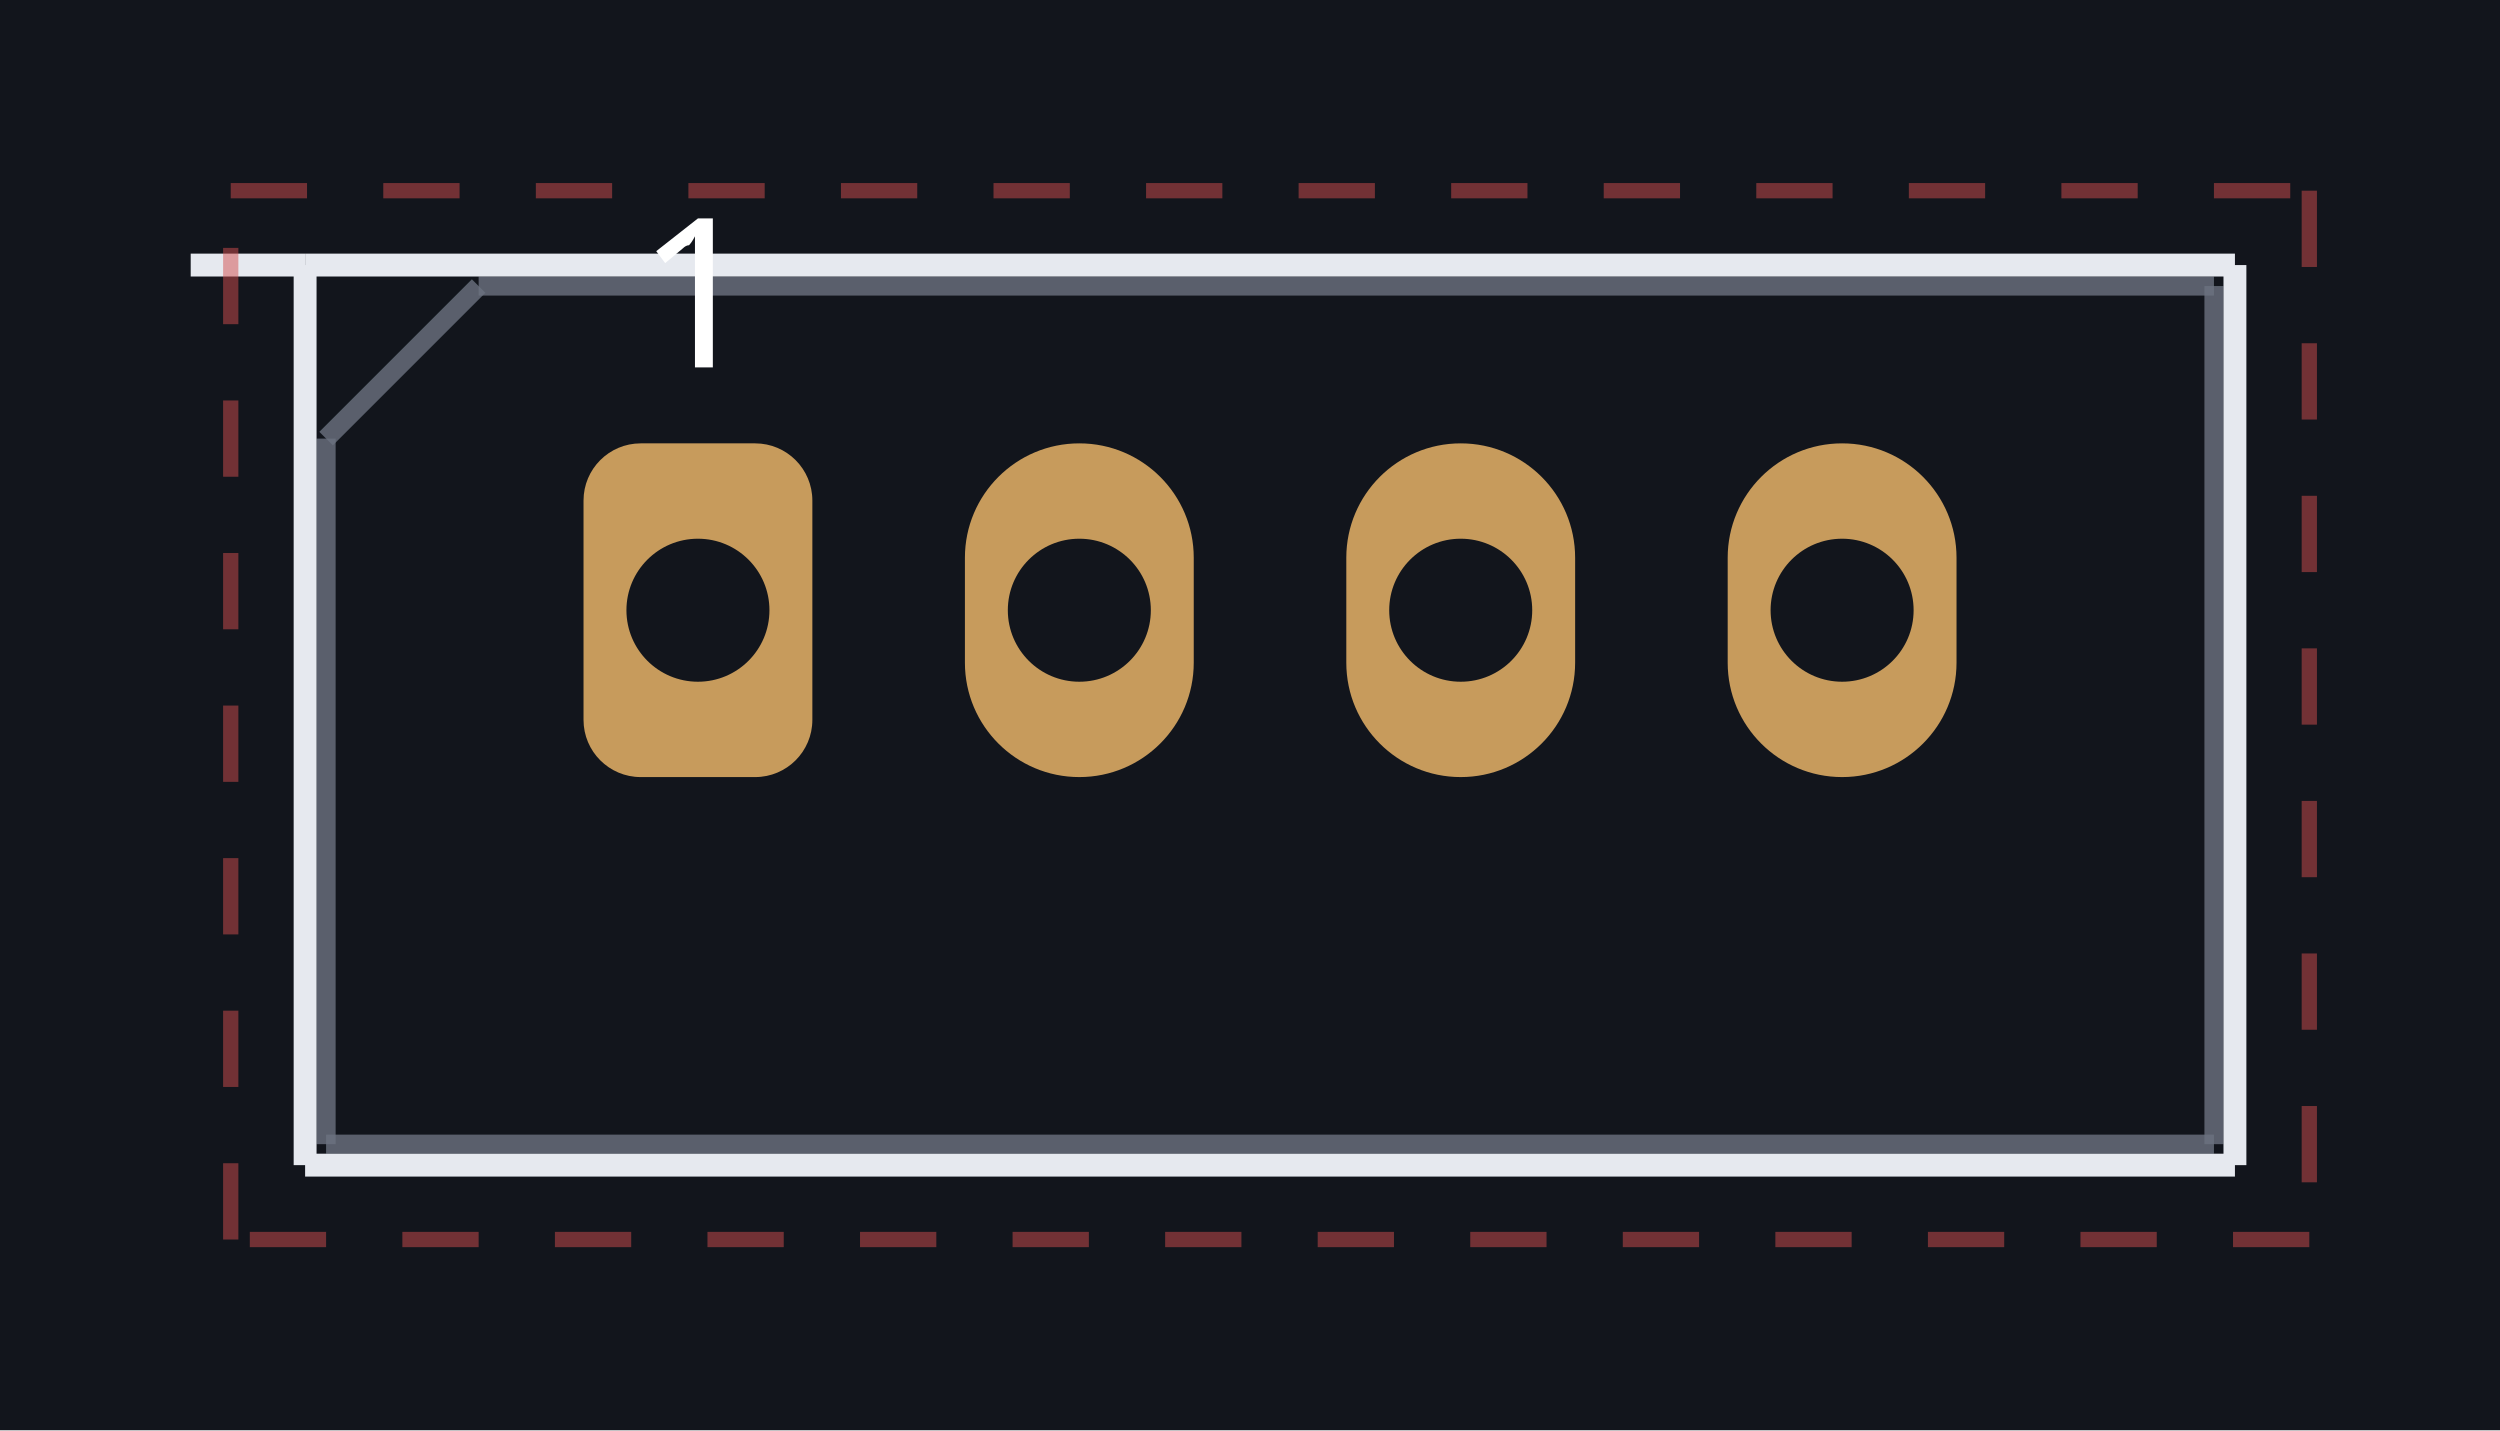
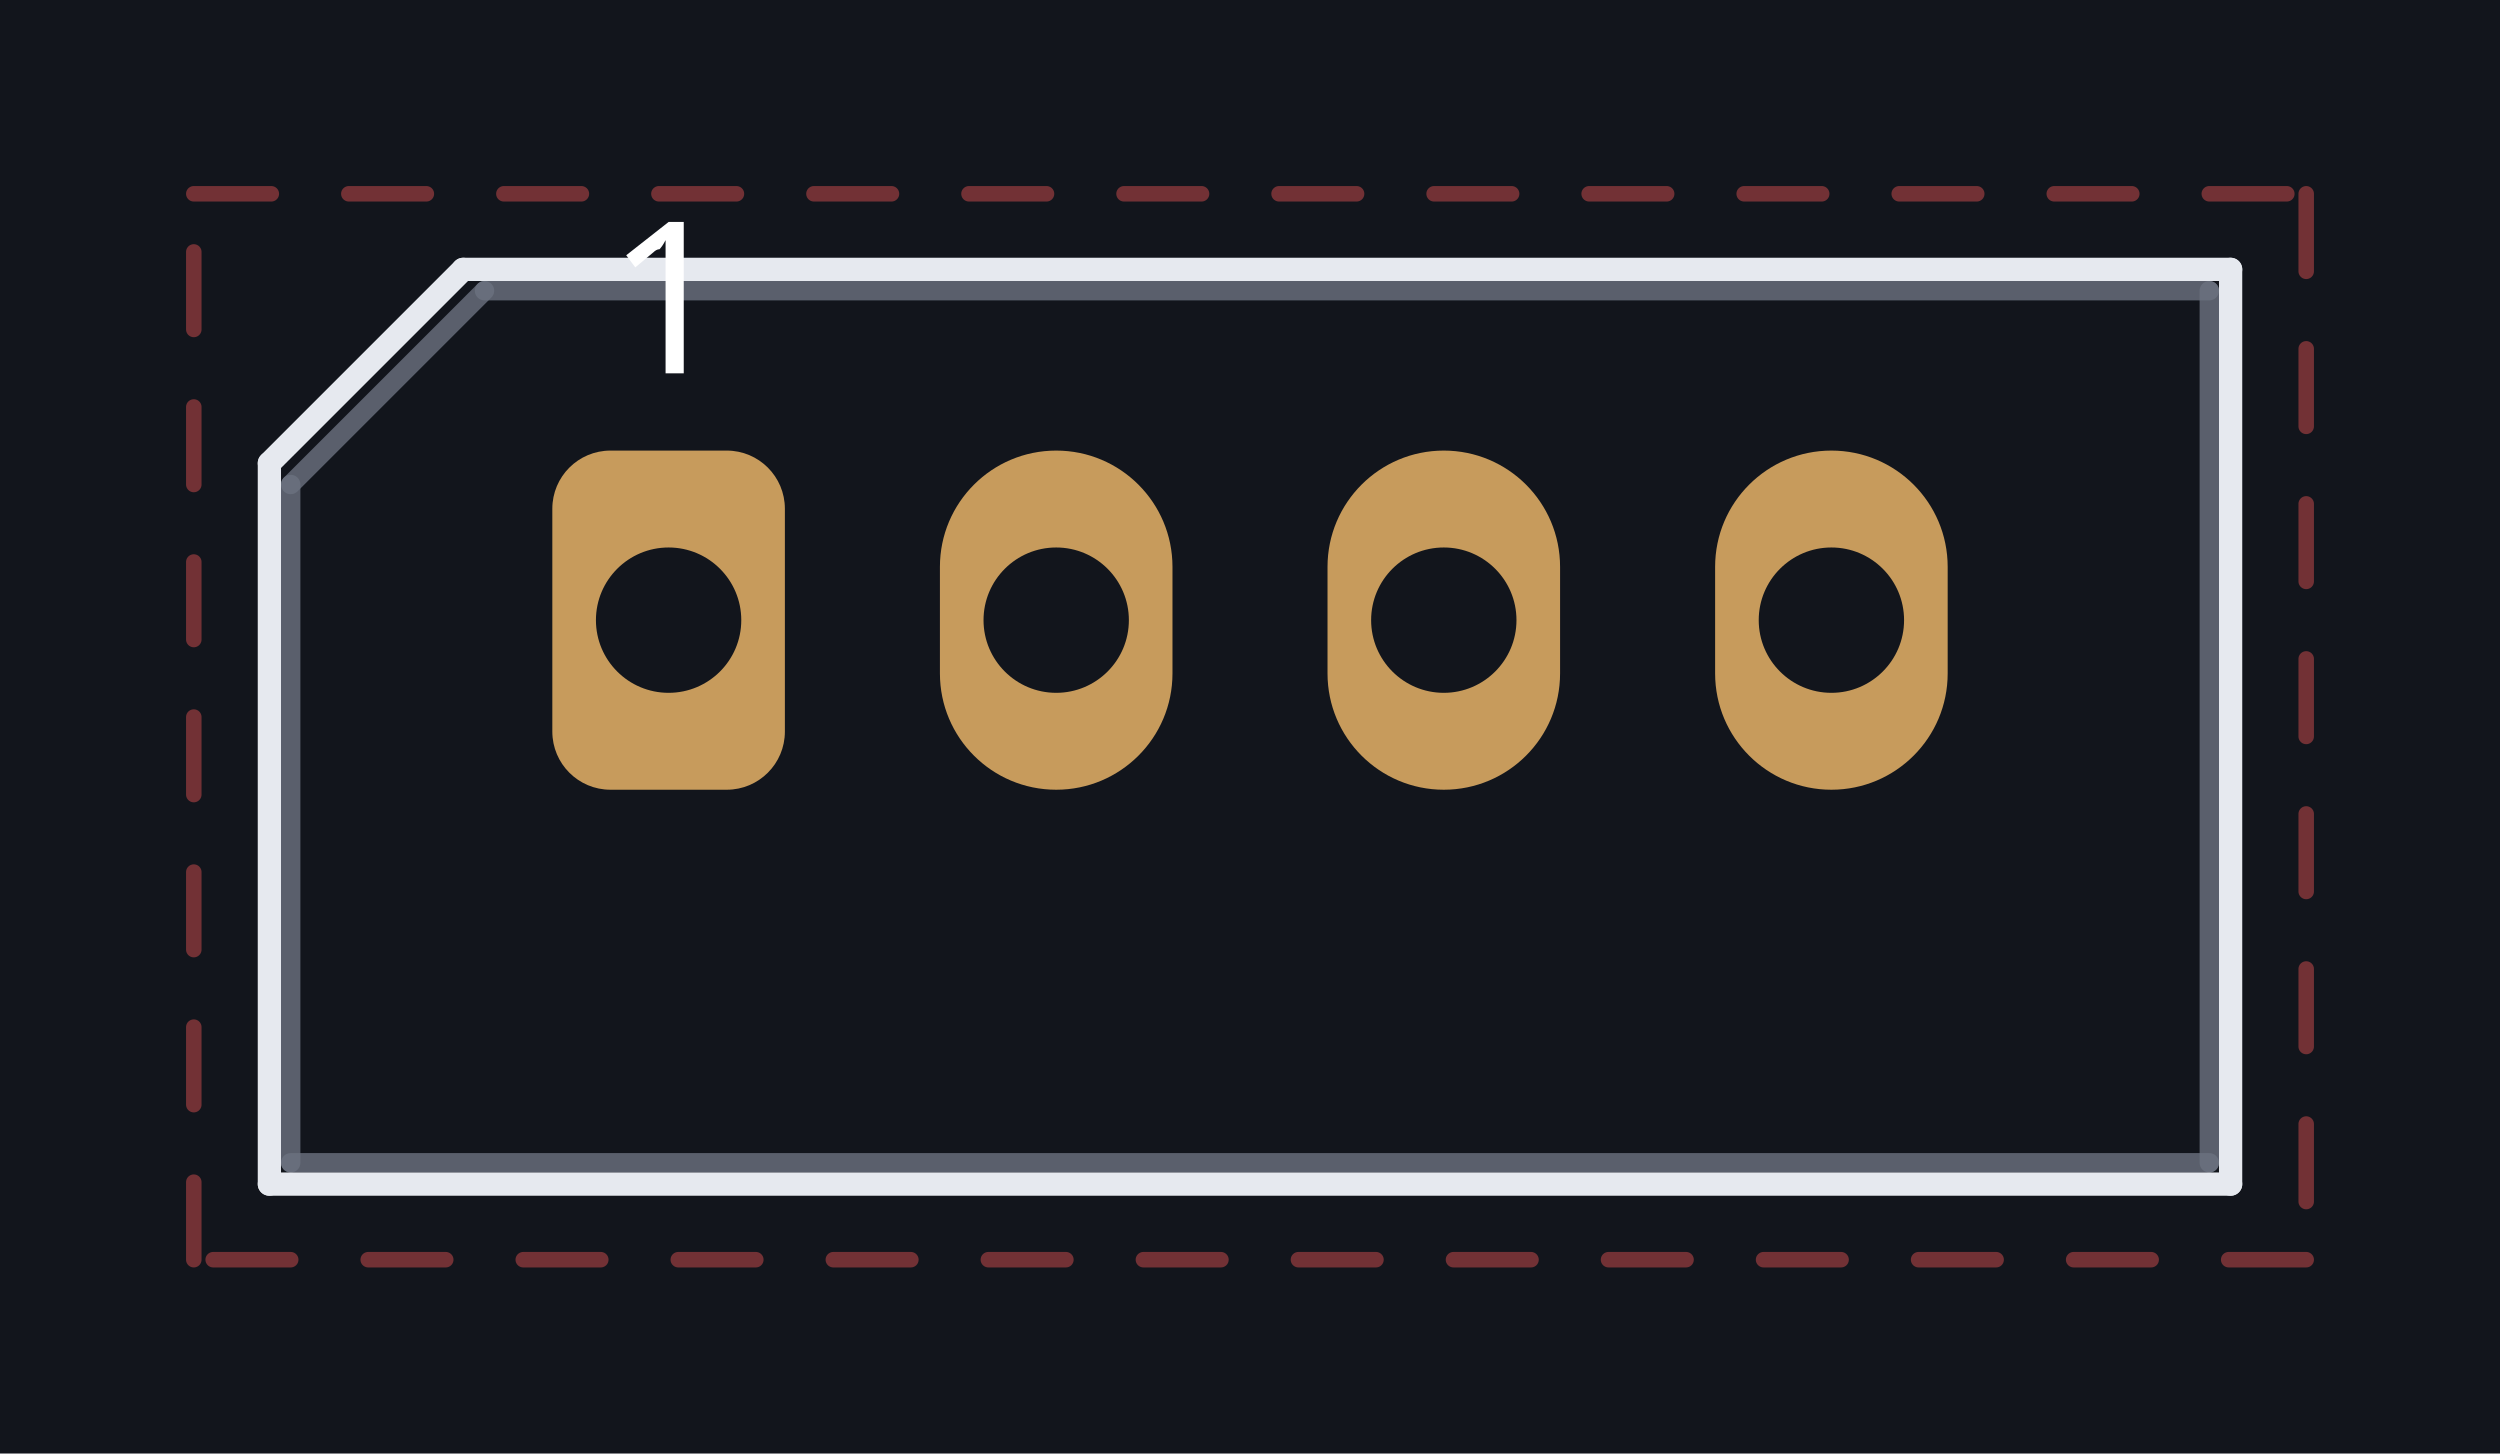
- <svg xmlns="http://www.w3.org/2000/svg" viewBox="-3.66 -3.20 13.11 7.50" preserveAspectRatio="xMidYMid meet" style="width:100%;height:100%">
-   <rect x="-3.66" y="-3.20" width="13.11" height="7.50" fill="#12151c" />
-   <line x1="-1.150" y1="-1.700" x2="7.950" y2="-1.700" stroke="#6b7280" stroke-width="0.100" opacity="0.8" />
-   <line x1="7.950" y1="-1.700" x2="7.950" y2="2.800" stroke="#6b7280" stroke-width="0.100" opacity="0.8" />
-   <line x1="7.950" y1="2.800" x2="-1.950" y2="2.800" stroke="#6b7280" stroke-width="0.100" opacity="0.8" />
-   <line x1="-1.950" y1="2.800" x2="-1.950" y2="-0.900" stroke="#6b7280" stroke-width="0.100" opacity="0.8" />
-   <line x1="-1.950" y1="-0.900" x2="-1.150" y2="-1.700" stroke="#6b7280" stroke-width="0.100" opacity="0.8" />
-   <line x1="-2.060" y1="-1.810" x2="8.060" y2="-1.810" stroke="#e6e9ef" stroke-width="0.120" opacity="1" />
-   <line x1="8.060" y1="-1.810" x2="8.060" y2="2.910" stroke="#e6e9ef" stroke-width="0.120" opacity="1" />
-   <line x1="8.060" y1="2.910" x2="-2.060" y2="2.910" stroke="#e6e9ef" stroke-width="0.120" opacity="1" />
-   <line x1="-2.060" y1="2.910" x2="-2.060" y2="-1.810" stroke="#e6e9ef" stroke-width="0.120" opacity="1" />
-   <line x1="-2.060" y1="-1.810" x2="-2.660" y2="-1.810" stroke="#e6e9ef" stroke-width="0.120" opacity="1" />
-   <line x1="-2.450" y1="-2.200" x2="8.450" y2="-2.200" stroke="#d24d4d" stroke-width="0.080" opacity="0.5" stroke-dasharray="0.4 0.4" />
-   <line x1="8.450" y1="-2.200" x2="8.450" y2="3.300" stroke="#d24d4d" stroke-width="0.080" opacity="0.5" stroke-dasharray="0.4 0.4" />
-   <line x1="8.450" y1="3.300" x2="-2.450" y2="3.300" stroke="#d24d4d" stroke-width="0.080" opacity="0.5" stroke-dasharray="0.4 0.4" />
-   <line x1="-2.450" y1="3.300" x2="-2.450" y2="-2.200" stroke="#d24d4d" stroke-width="0.080" opacity="0.5" stroke-dasharray="0.4 0.4" />
+ <svg xmlns="http://www.w3.org/2000/svg" viewBox="-3.45 -3.20 12.90 7.50" preserveAspectRatio="xMidYMid meet" style="width:100%;height:100%">
+   <rect x="-3.45" y="-3.20" width="12.90" height="7.50" fill="#12151c" />
+   <line x1="-0.950" y1="-1.700" x2="7.950" y2="-1.700" stroke="#6b7280" stroke-width="0.100" stroke-linecap="round" opacity="0.8" />
+   <line x1="7.950" y1="-1.700" x2="7.950" y2="2.800" stroke="#6b7280" stroke-width="0.100" stroke-linecap="round" opacity="0.8" />
+   <line x1="7.950" y1="2.800" x2="-1.950" y2="2.800" stroke="#6b7280" stroke-width="0.100" stroke-linecap="round" opacity="0.8" />
+   <line x1="-1.950" y1="2.800" x2="-1.950" y2="-0.700" stroke="#6b7280" stroke-width="0.100" stroke-linecap="round" opacity="0.8" />
+   <line x1="-1.950" y1="-0.700" x2="-0.950" y2="-1.700" stroke="#6b7280" stroke-width="0.100" stroke-linecap="round" opacity="0.8" />
+   <line x1="-1.060" y1="-1.810" x2="8.060" y2="-1.810" stroke="#e6e9ef" stroke-width="0.120" stroke-linecap="round" opacity="1" />
+   <line x1="8.060" y1="-1.810" x2="8.060" y2="2.910" stroke="#e6e9ef" stroke-width="0.120" stroke-linecap="round" opacity="1" />
+   <line x1="8.060" y1="2.910" x2="-2.060" y2="2.910" stroke="#e6e9ef" stroke-width="0.120" stroke-linecap="round" opacity="1" />
+   <line x1="-2.060" y1="2.910" x2="-2.060" y2="-0.810" stroke="#e6e9ef" stroke-width="0.120" stroke-linecap="round" opacity="1" />
+   <line x1="-2.060" y1="-0.810" x2="-1.060" y2="-1.810" stroke="#e6e9ef" stroke-width="0.120" stroke-linecap="round" opacity="1" />
+   <line x1="-2.450" y1="-2.200" x2="8.450" y2="-2.200" stroke="#d24d4d" stroke-width="0.080" stroke-linecap="round" opacity="0.5" stroke-dasharray="0.4 0.4" />
+   <line x1="8.450" y1="-2.200" x2="8.450" y2="3.300" stroke="#d24d4d" stroke-width="0.080" stroke-linecap="round" opacity="0.5" stroke-dasharray="0.4 0.4" />
+   <line x1="8.450" y1="3.300" x2="-2.450" y2="3.300" stroke="#d24d4d" stroke-width="0.080" stroke-linecap="round" opacity="0.5" stroke-dasharray="0.4 0.4" />
+   <line x1="-2.450" y1="3.300" x2="-2.450" y2="-2.200" stroke="#d24d4d" stroke-width="0.080" stroke-linecap="round" opacity="0.5" stroke-dasharray="0.4 0.4" />
  <rect x="-0.600" y="-0.875" width="1.200" height="1.750" rx="0.300" fill="#c79b5c" />
  <circle cx="0.000" cy="0.000" r="0.375" fill="#12151c" />
  <text x="0.000" y="-1.275" fill="#ffffff" font-size="1.1" text-anchor="middle" font-family="sans-serif">1</text>
  <rect x="1.400" y="-0.875" width="1.200" height="1.750" rx="0.600" fill="#c79b5c" />
  <circle cx="2.000" cy="0.000" r="0.375" fill="#12151c" />
  <rect x="3.400" y="-0.875" width="1.200" height="1.750" rx="0.600" fill="#c79b5c" />
  <circle cx="4.000" cy="0.000" r="0.375" fill="#12151c" />
  <rect x="5.400" y="-0.875" width="1.200" height="1.750" rx="0.600" fill="#c79b5c" />
  <circle cx="6.000" cy="0.000" r="0.375" fill="#12151c" />
</svg>
